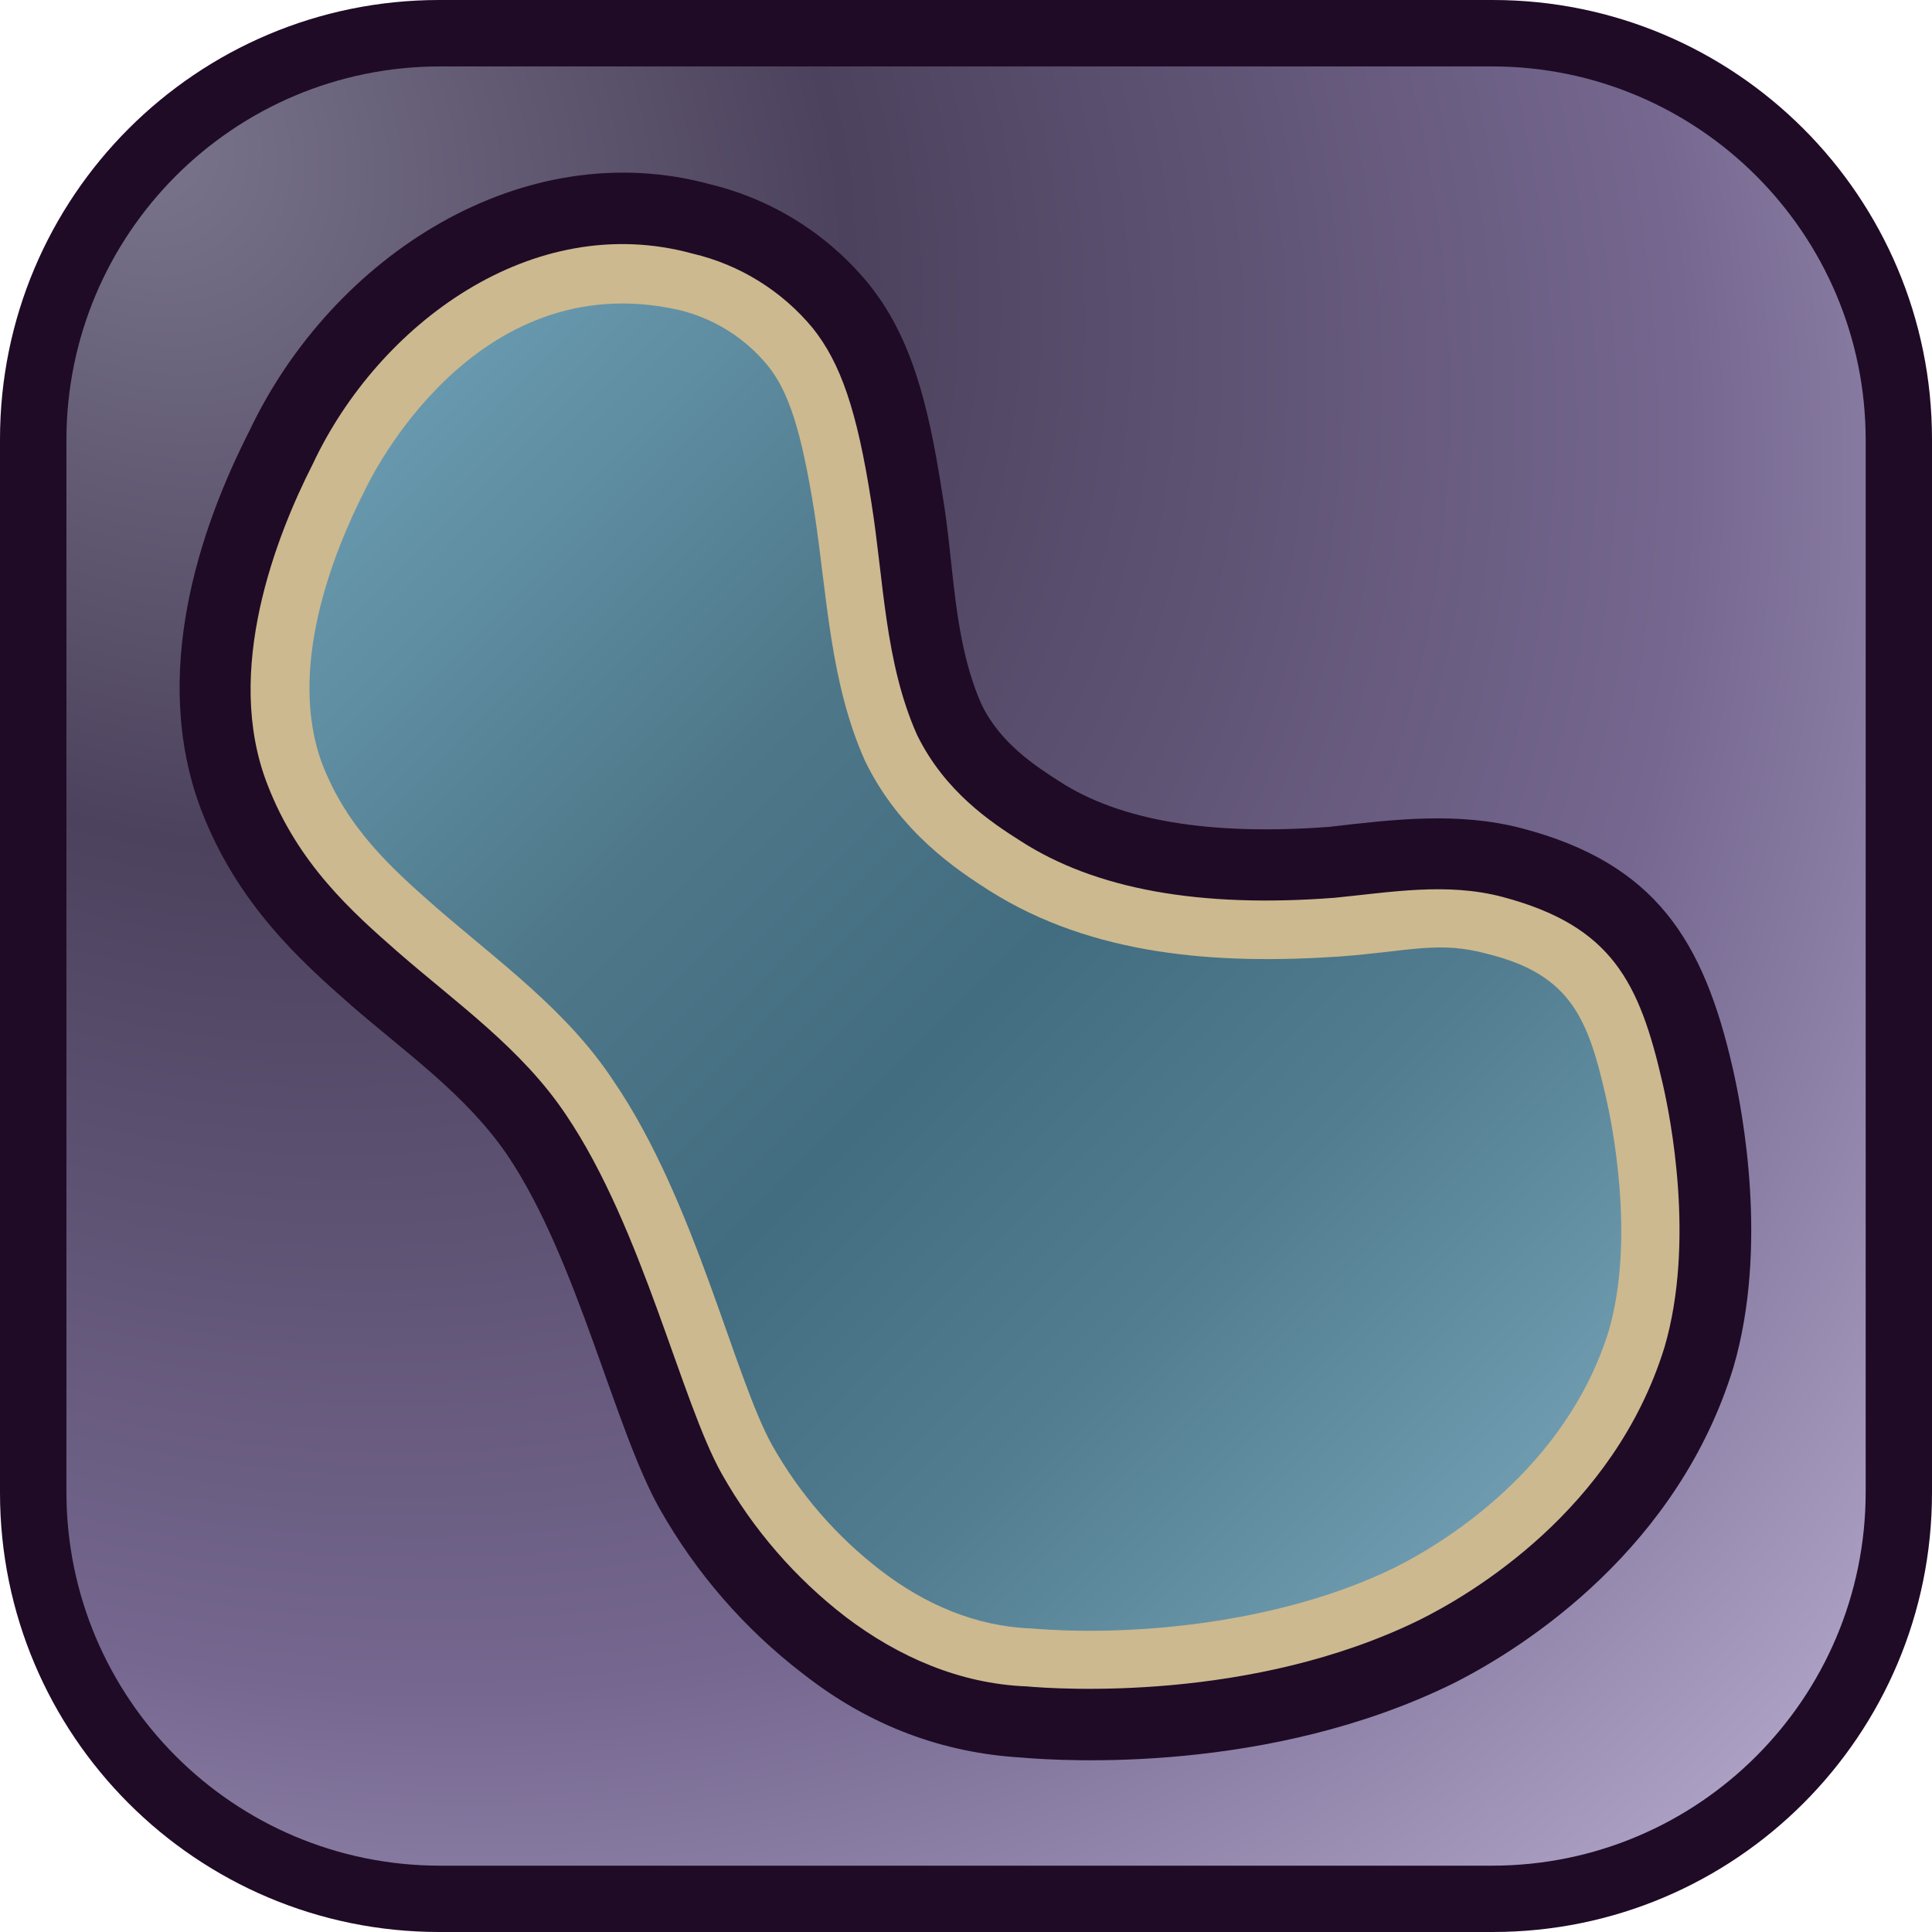
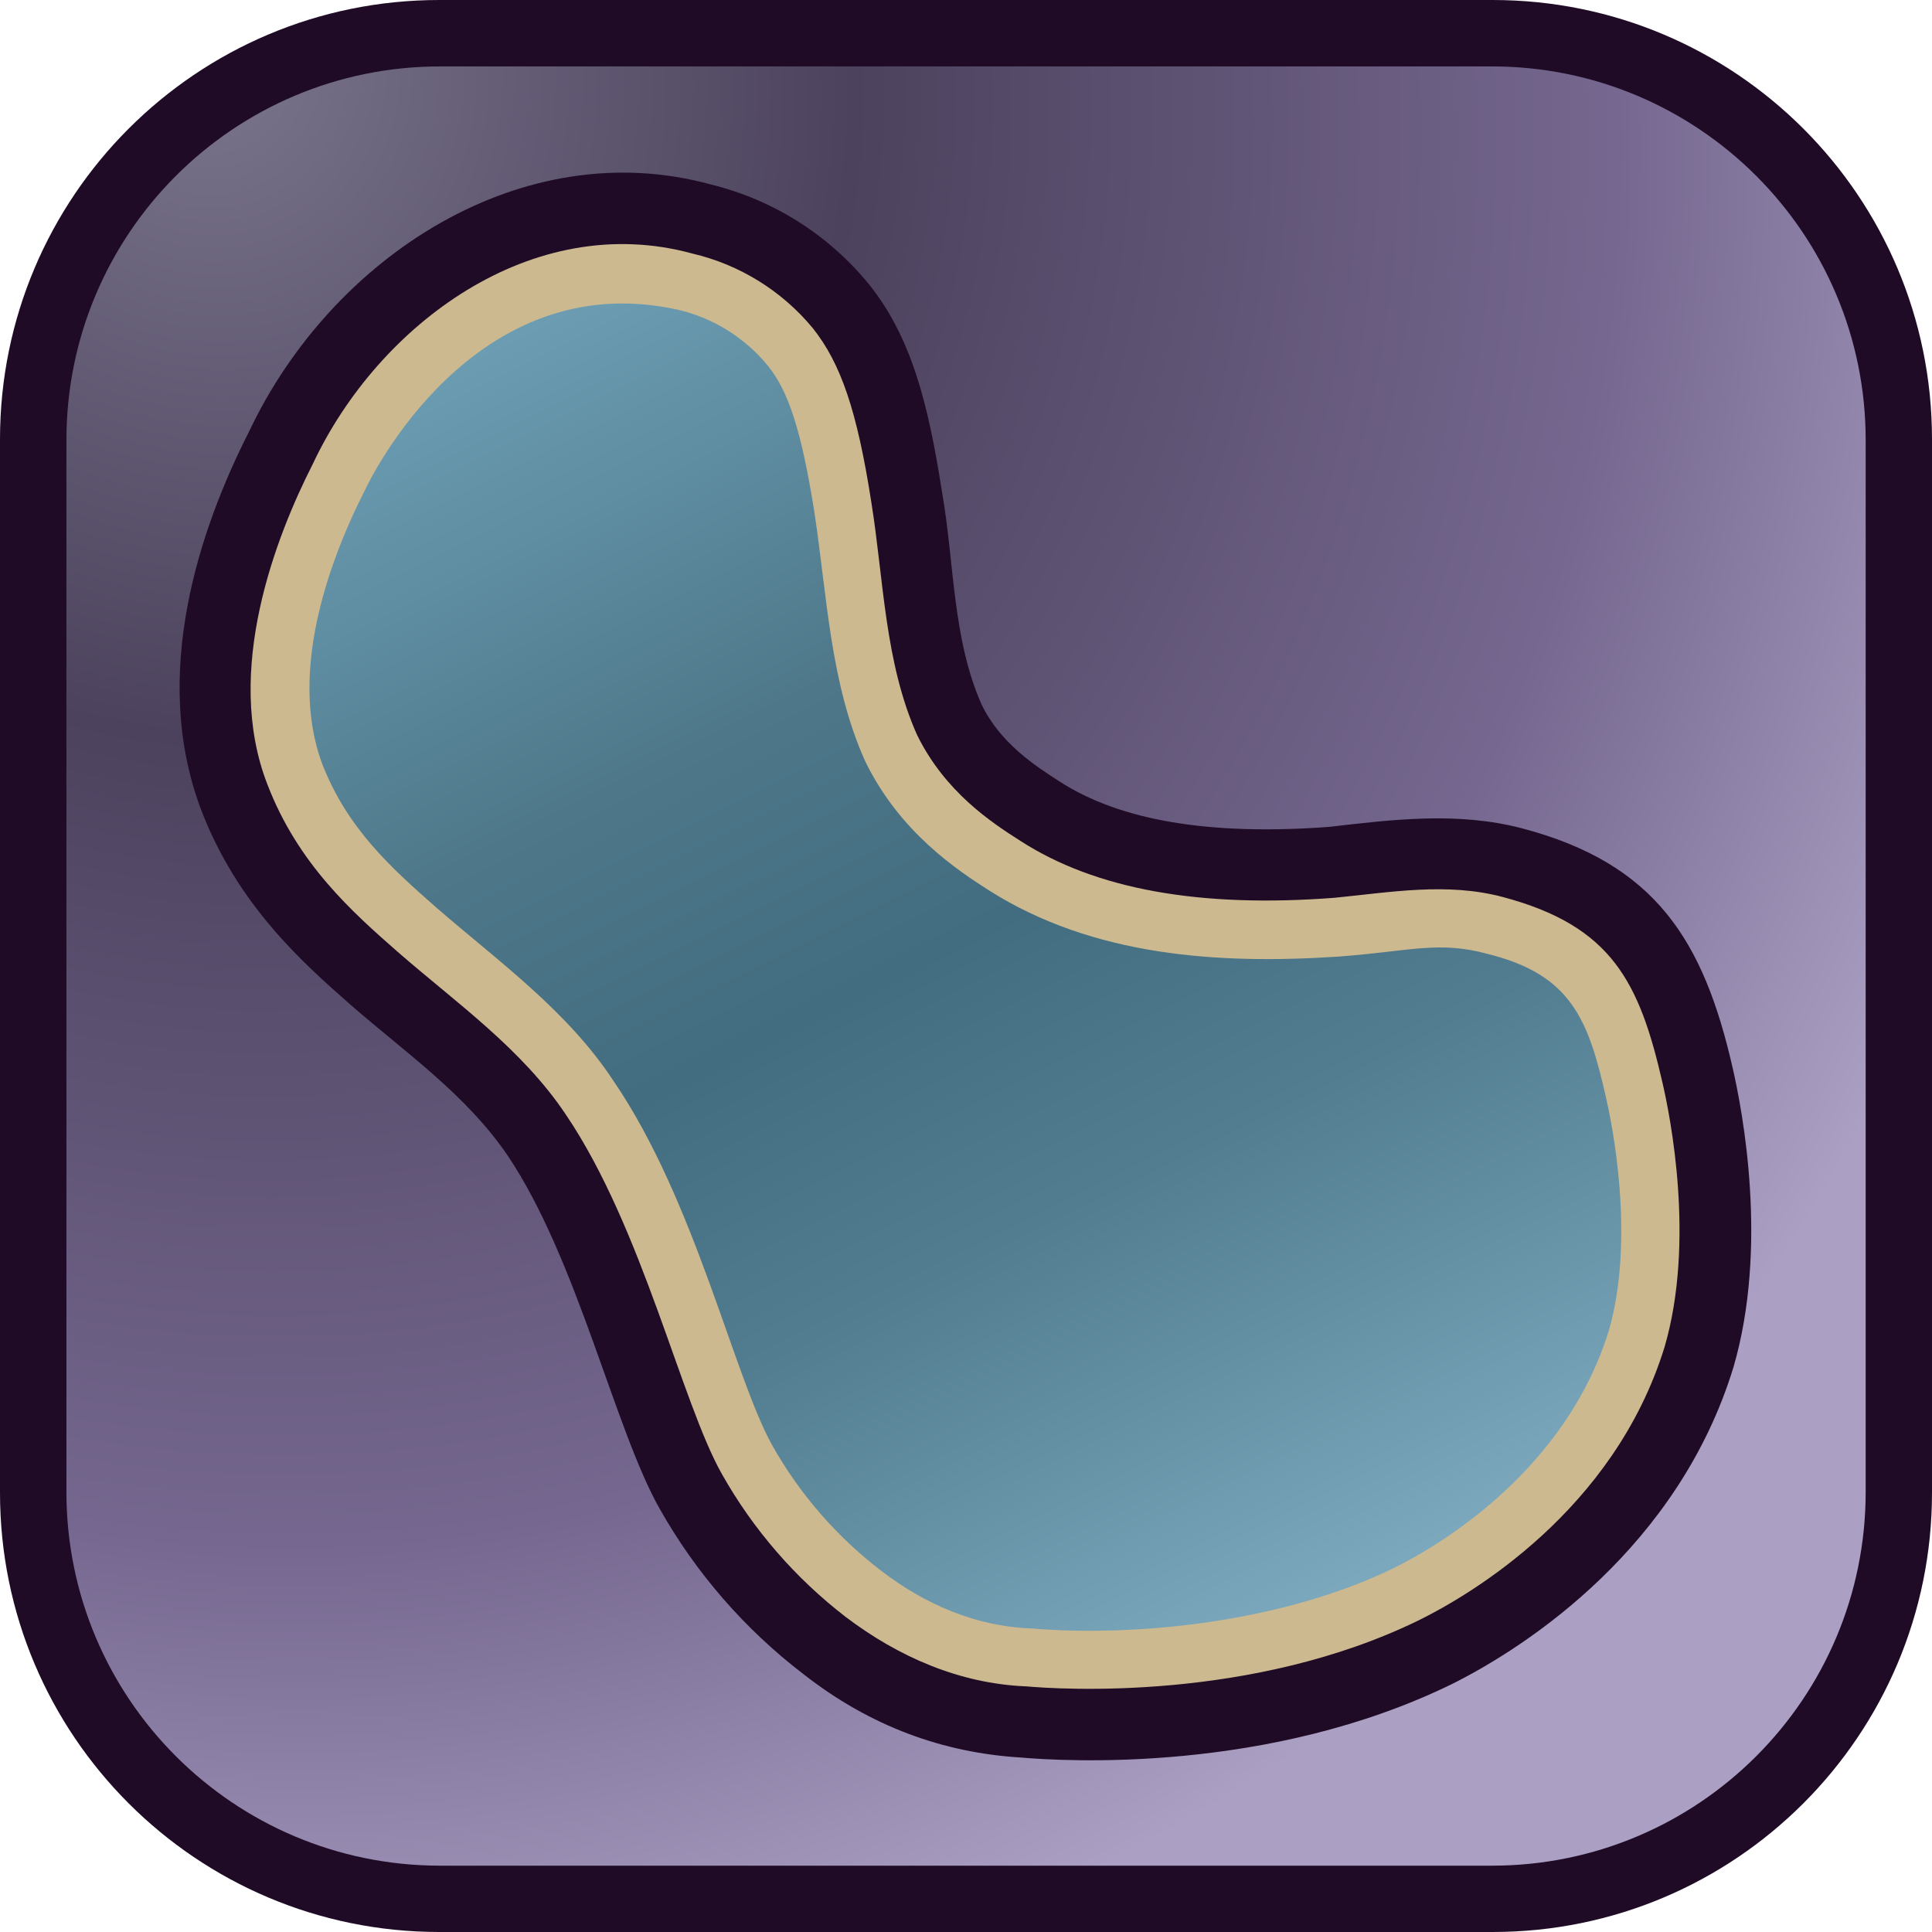
<svg xmlns="http://www.w3.org/2000/svg" xmlns:xlink="http://www.w3.org/1999/xlink" width="824" height="824" viewBox="0 0 824 824" version="1.1" id="svg22">
  <defs id="defs19">
    <linearGradient id="linearGradient5">
      <stop style="stop-color:#1f0b26;stop-opacity:1;" offset="0" id="stop6" />
      <stop style="stop-color:#1f0b26;stop-opacity:0;" offset="1" id="stop7" />
    </linearGradient>
    <style id="style1">
      .a {
        fill: #06283d;
      }

      .b {
        fill: url(#a);
      }

      .c {
        fill: #a59678;
      }

      .d {
        fill: url(#b);
      }
    </style>
    <radialGradient id="a" cx="103.55" cy="103.55" fx="14.832" fy="15.613" r="196.89" gradientUnits="userSpaceOnUse" gradientTransform="matrix(4.944471,0,0,4.944471,-2.9648209e-5,1.824029e-6)">
      <stop offset="0" stop-color="#746b7f" id="stop1" style="stop-color:#7b758d;stop-opacity:1;" />
      <stop offset="0.292" stop-color="#4b475b" id="stop4" style="stop-color:#4c425d;stop-opacity:1;" />
      <stop offset="0.635" stop-color="#4b475b" id="stop13" style="stop-color:#75678f;stop-opacity:1;" />
      <stop offset="0.852" stop-color="#bcb5d9" id="stop10" style="stop-color:#aba0c4;stop-opacity:1;" />
    </radialGradient>
-     <linearGradient id="b" x1="38.997" y1="33.821" x2="178.809" y2="173.79" gradientUnits="userSpaceOnUse" gradientTransform="matrix(0.7218557,0,0,0.730379,-0.8872969,-1.97506)" spreadMethod="repeat" xlink:href="#linearGradient5">
+     <linearGradient id="b" x1="61.343" y1="27.196" x2="135.234" y2="177.103" gradientUnits="userSpaceOnUse" gradientTransform="matrix(0.7218557,0,0,0.730379,-0.8872969,-1.97506)" spreadMethod="reflect" xlink:href="#linearGradient5">
      <stop offset="0" stop-color="#448491" id="stop11" style="stop-color:#6fa1b7;stop-opacity:1;" />
      <stop offset="0.329" stop-color="#526a77" id="stop14" style="stop-color:#4e788a;stop-opacity:1;" />
      <stop offset="0.513" stop-color="#526a77" id="stop2" style="stop-color:#426c7f;stop-opacity:1;" />
      <stop offset="0.698" stop-color="#526a77" id="stop12" style="stop-color:#527d90;stop-opacity:1;" />
      <stop offset="1" stop-color="#94d1d6" id="stop19" style="stop-color:#7ca9be;stop-opacity:1;" />
    </linearGradient>
-     <radialGradient xlink:href="#a" id="radialGradient1" cx="82.725" cy="91.513" fx="82.725" fy="91.513" r="476.82" gradientUnits="userSpaceOnUse" gradientTransform="matrix(1.697186,1.719258,-1.396703,1.378773,42.39917,-213.8837)" />
+     <radialGradient xlink:href="#a" id="radialGradient1" cx="80.221" cy="69.391" fx="80.221" fy="69.391" r="476.82" gradientUnits="userSpaceOnUse" gradientTransform="matrix(0.8983905,1.928322,-1.779002,0.8288231,137.7391,-189.3816)" spreadMethod="reflect" />
  </defs>
  <g id="g22">
    <rect class="b" x="0" y="0" width="824" height="824" rx="187.336" id="rect20-8" style="fill:#1f0b26;fill-opacity:1;stroke-width:0.217" />
    <rect class="b" x="28.329" y="28.329" width="767.382" height="767.382" rx="159.38" id="rect20" style="fill:url(#radialGradient1);fill-opacity:1;stroke-width:0.202" />
    <g id="g32" transform="matrix(5.479587,0,0,5.479587,-10.93943,10.82251)" style="stroke-width:0.037">
      <path class="a" d="M 81.38,134.816 C 75.451,134.445 69.759,132.432 64.506,128.31 59.962,124.828 56.169,120.464 53.353,115.48 49.841,109.29 46.951,96.056 41.51,87.968 38.291,83.232 33.578,79.972 29.326,76.27 25.5,72.908 20.466,68.439 17.636,61.015 13.686,50.52 17.53,39.181 21.404,31.571 27.853,17.964 42.687,8.361 57.339,12.387 c 4.809,1.179 9.107,3.885 12.249,7.711 3.311,4.095 4.647,9.243 5.729,16.221 0.965,5.475 0.8,11.357 3.064,16.504 1.452,3.05 4.226,4.829 6.048,6.005 4.753,3.087 11.736,4.241 21.006,3.558 5.04,-0.584 10.029,-1.192 15.016,0.109 10.41,2.739 14.142,8.74 16.403,18.639 0.779,3.378 2.796,13.96 0.065,23.308 -4.284,13.991 -15.978,21.69 -21.863,24.637 -14.263,6.994 -30.222,6.044 -33.677,5.736 z" id="path20" style="fill:#1f0b26;fill-opacity:1;stroke-width:0.037" />
      <path class="c" d="m 81.874,129.283 c -5.173,-0.206 -9.961,-2.299 -14.05,-5.402 -3.929,-3.025 -7.209,-6.811 -9.643,-11.131 C 55.023,107.161 52.024,93.64 46.055,84.802 42.622,79.656 37.557,76.125 32.971,72.131 29.381,68.986 25.182,65.245 22.82,59.105 19.346,50.244 23.517,39.691 26.342,34.141 31.463,23.234 43.463,14.357 55.887,17.76 c 3.676,0.86 6.968,2.9 9.374,5.809 2.178,2.737 3.449,6.419 4.56,13.578 0.967,6.044 1.032,12.413 3.551,18.073 2.178,4.451 5.809,6.833 8.038,8.249 5.862,3.787 13.987,5.233 24.441,4.436 4.391,-0.431 8.758,-1.217 13.106,-0.065 8.485,2.259 10.644,6.597 12.453,14.522 0.59,2.555 2.544,12.31 0.145,20.512 -3.931,12.735 -15.112,19.269 -19.046,21.224 -13.092,6.429 -28.196,5.402 -30.634,5.184 z" id="path21" style="fill:#ccb98f;fill-opacity:1;stroke-width:0.037" />
      <path class="d" d="m 54.725,22.124 c 2.76,0.635 5.232,2.167 7.029,4.357 1.619,1.997 2.628,5.083 3.631,11.422 0.992,6.5 1.218,13.274 3.943,19.351 2.708,5.591 7.261,8.546 9.65,10.078 8.106,5.136 17.874,5.769 27.207,5.148 5.569,-0.414 7.777,-1.249 11.581,-0.211 6.541,1.606 7.861,5.141 9.222,11.131 0.423,1.824 2.341,10.951 0.218,18.232 -3.315,10.649 -12.741,16.471 -16.729,18.443 -8.716,4.247 -20.132,5.379 -28.224,4.698 -4.314,-0.156 -8.297,-1.891 -11.69,-4.502 -3.452,-2.648 -6.332,-5.968 -8.466,-9.759 C 59.108,105.136 56.122,91.508 49.773,82.195 46.179,76.711 40.85,72.905 35.977,68.682 32.443,65.583 29.02,62.498 27.075,57.478 24.318,50.081 27.92,41.041 30.401,36.174 30.792,35.339 38.823,18.644 54.725,22.124 Z" id="path22" style="fill:url(#b);fill-opacity:1;stroke-width:0.037" />
    </g>
  </g>
</svg>
